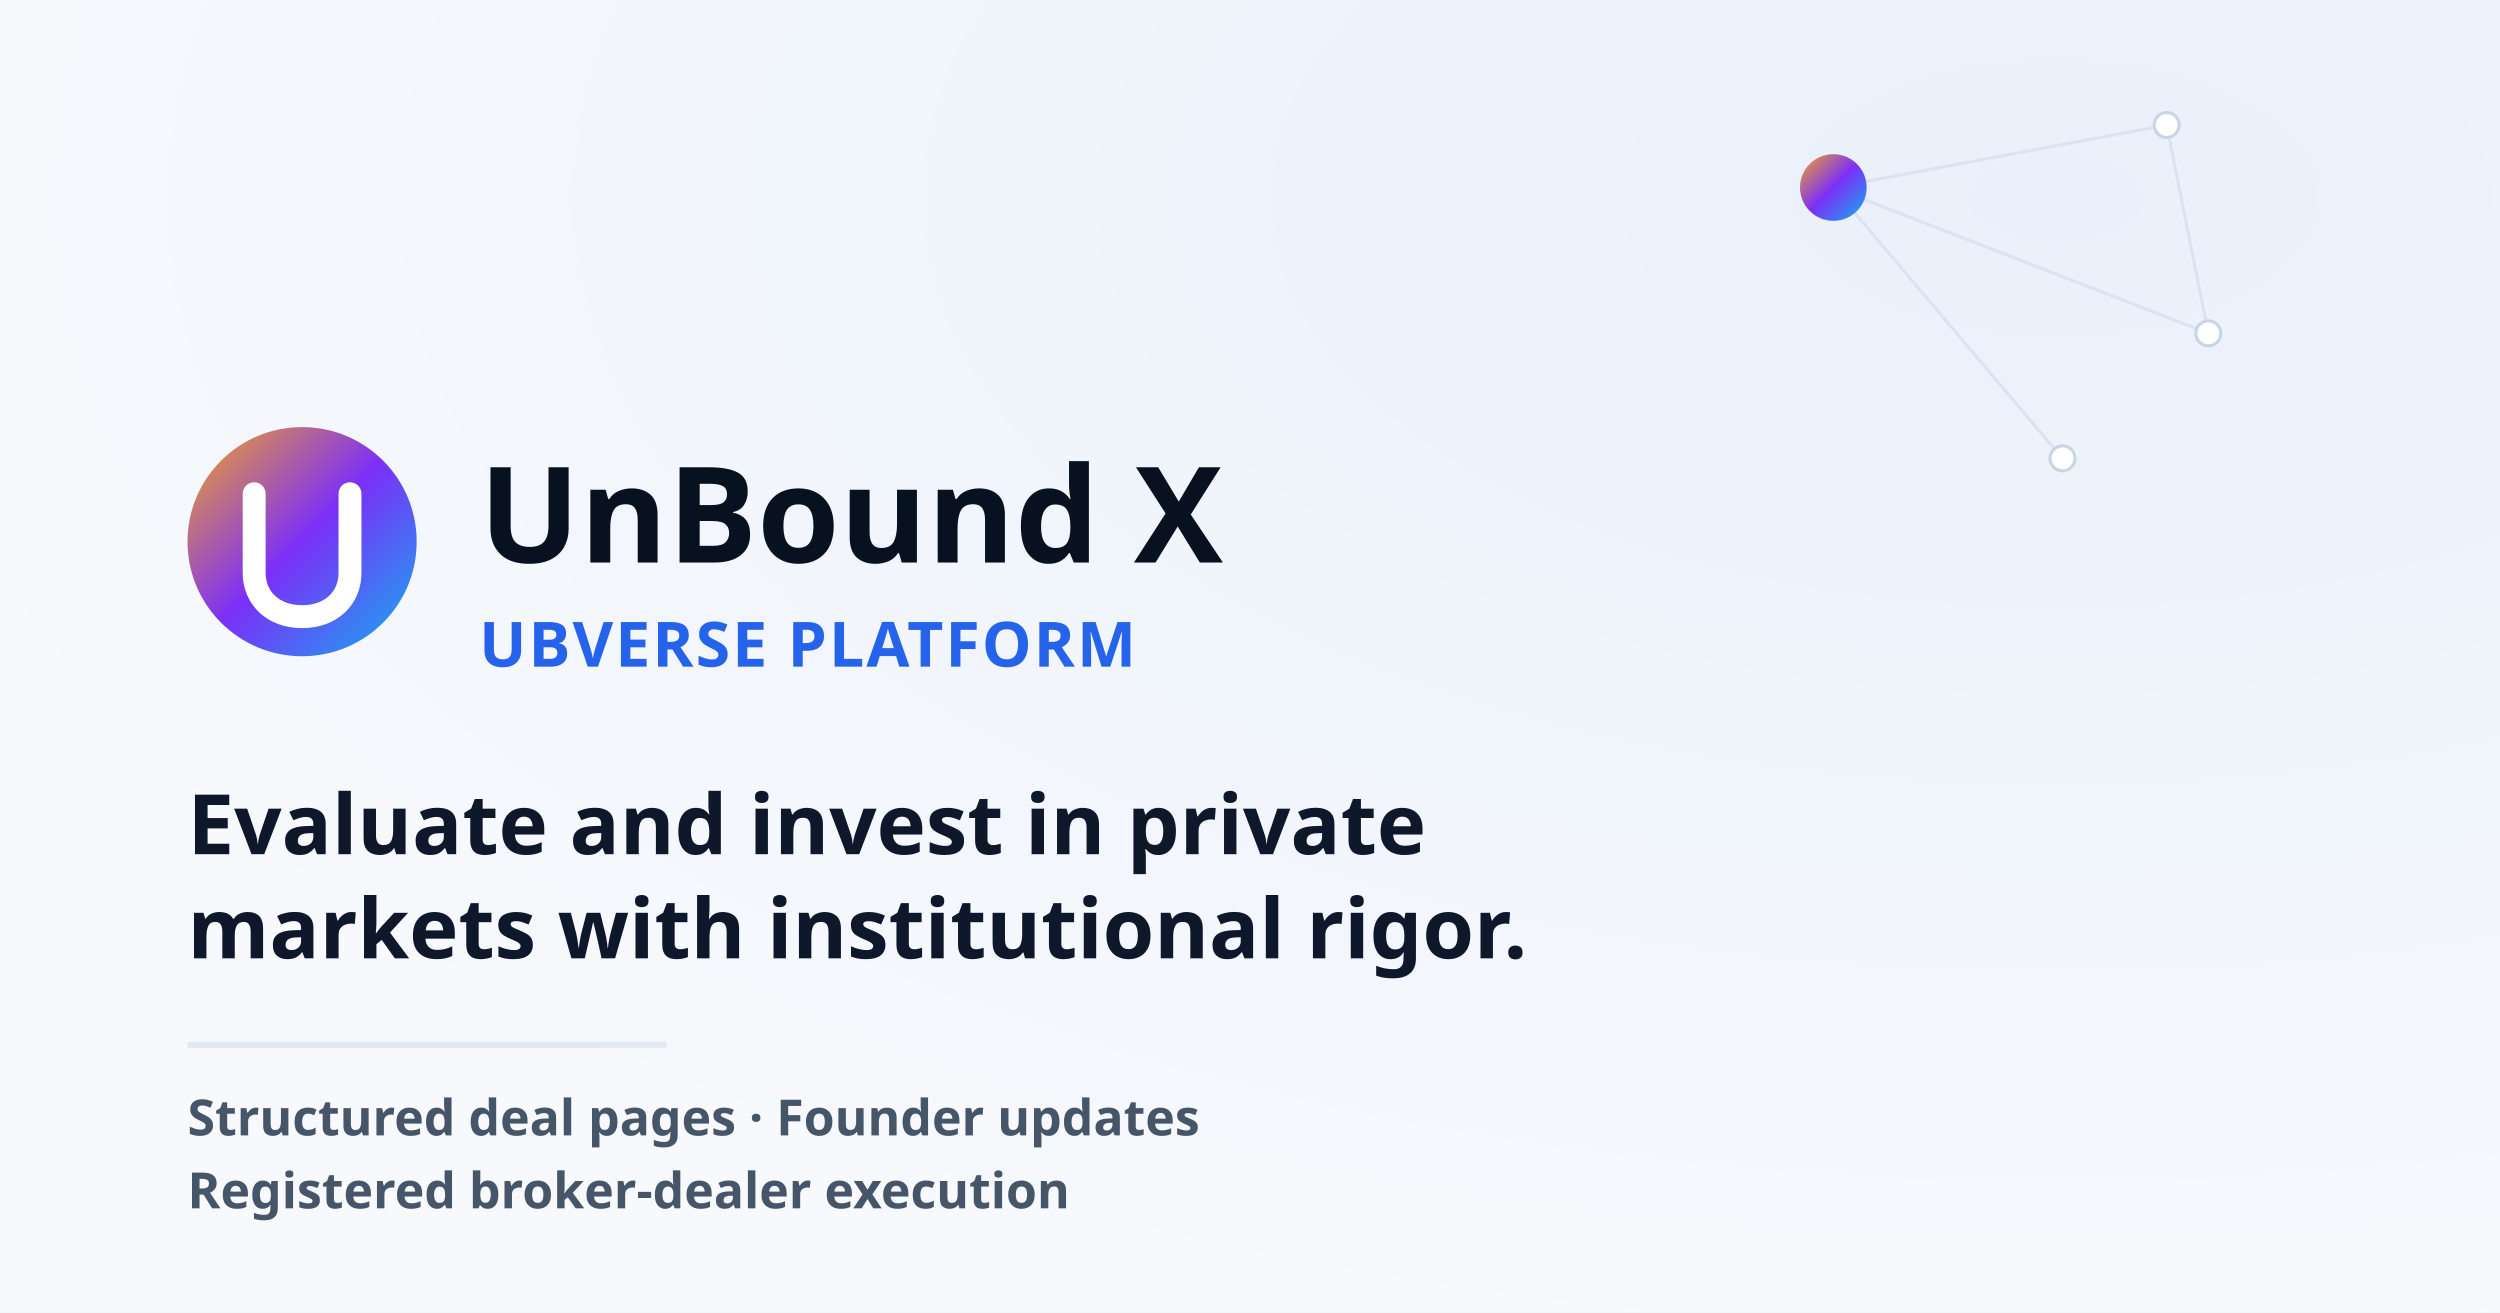
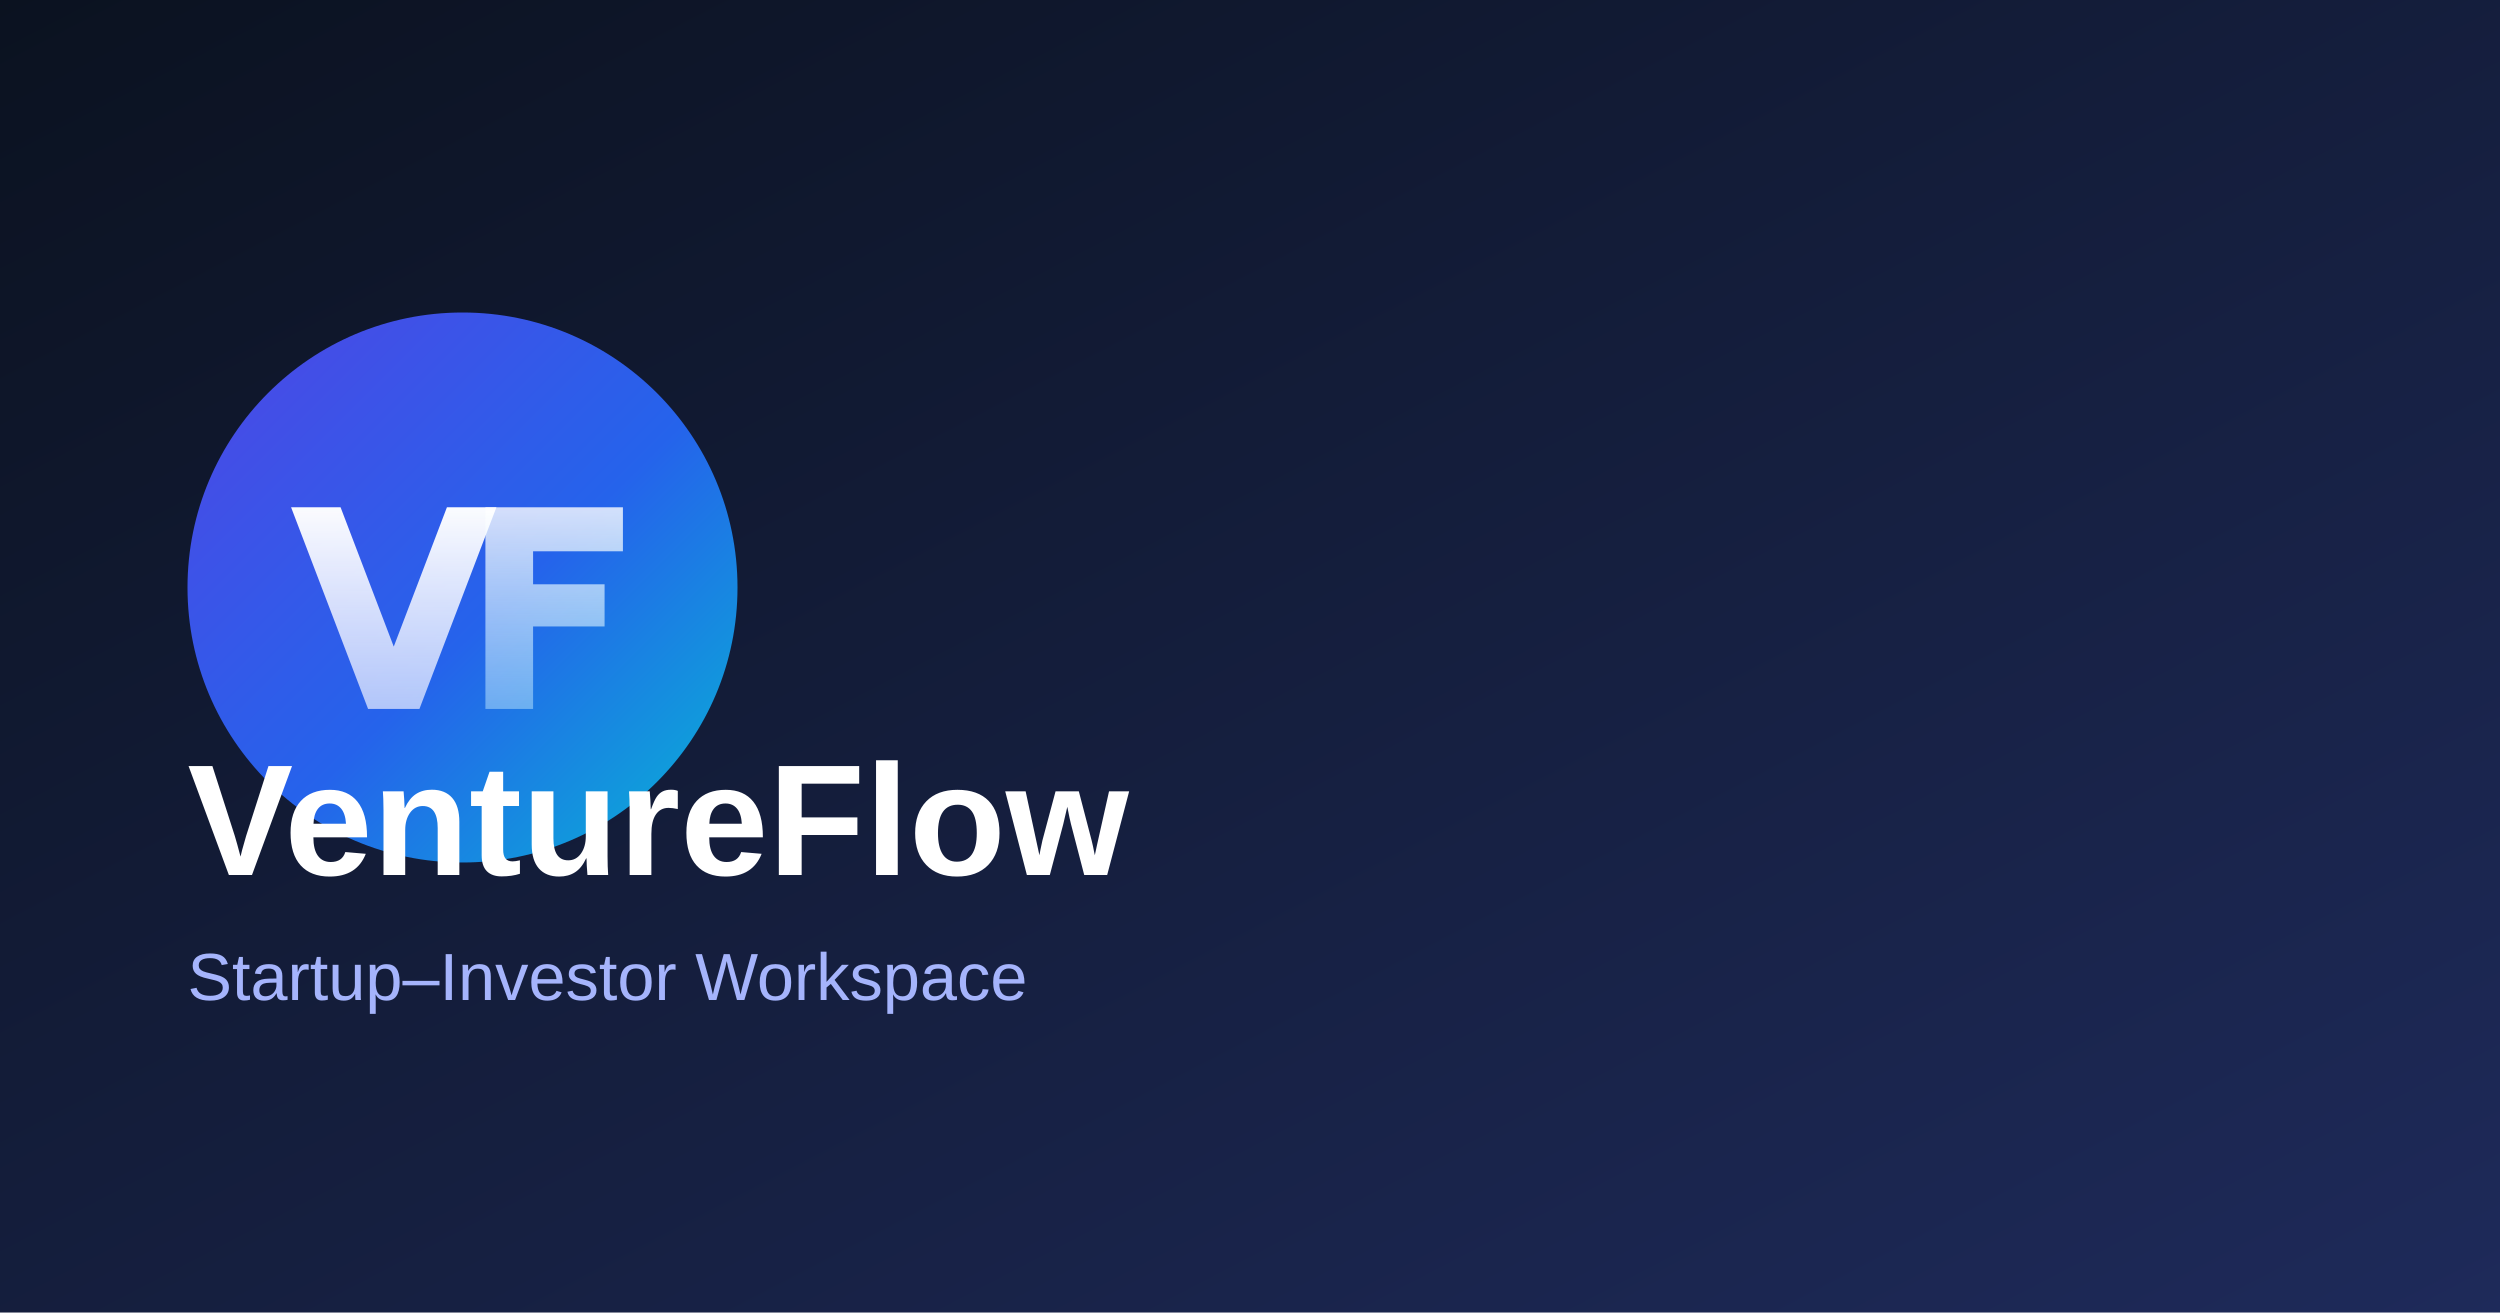
<svg xmlns="http://www.w3.org/2000/svg" width="1200" height="630" viewBox="0 0 1200 630">
  <defs>
-     <linearGradient id="mark" x1="0" y1="0" x2="1" y2="1">
-       <stop offset="0" stop-color="#f5a623" />
-       <stop offset="0.5" stop-color="#7b2ff7" />
-       <stop offset="1" stop-color="#12b0f0" />
+     <linearGradient id="bg" x1="0" y1="0" x2="480" y2="480" gradientUnits="userSpaceOnUse">
+       <stop offset="0" stop-color="#4F46E5" />
+       <stop offset="0.55" stop-color="#2563EB" />
+       <stop offset="1" stop-color="#06B6D4" />
    </linearGradient>
-     <radialGradient id="bgGlow" cx="0.82" cy="0.15" r="0.9">
-       <stop offset="0" stop-color="#eaf0fb" stop-opacity="1" />
-       <stop offset="1" stop-color="#f7f9fc" stop-opacity="1" />
-     </radialGradient>
+     <linearGradient id="a" x1="0" y1="0" x2="0" y2="1">
+       <stop offset="0" stop-color="#fff" stop-opacity="0.98" />
+       <stop offset="1" stop-color="#E0E7FF" stop-opacity="0.75" />
+     </linearGradient>
+     <linearGradient id="b" x1="0" y1="0" x2="0" y2="1">
+       <stop offset="0" stop-color="#fff" stop-opacity="0.8" />
+       <stop offset="1" stop-color="#BAE6FD" stop-opacity="0.5" />
+     </linearGradient>
+     <linearGradient id="og" x1="0" y1="0" x2="1" y2="1">
+       <stop offset="0" stop-color="#0B1220" />
+       <stop offset="1" stop-color="#1E2A5A" />
+     </linearGradient>
  </defs>
-   <rect width="1200" height="630" fill="url(#bgGlow)" />
-   <g stroke="#dbe3f0" stroke-width="1.5">
-     <line x1="880" y1="90" x2="1040" y2="60" />
-     <line x1="880" y1="90" x2="1060" y2="160" />
-     <line x1="880" y1="90" x2="990" y2="220" />
-     <line x1="1040" y1="60" x2="1060" y2="160" />
+   <rect width="1200" height="630" fill="url(#og)" />
+   <g transform="translate(90 150) scale(0.55)">
+     <circle cx="240" cy="240" r="240" fill="url(#bg)" />
+     <g transform="translate(240 258) scale(0.8) translate(-265 -258)">
+       <path d="M78 148 H132 L190 300 L248 148 H302 L218 368 H162 Z" fill="url(#a)" />
+       <path d="M290 148 H440 V196 H342 V232 H420 V278 H342 V368 H290 Z" fill="url(#b)" />
+     </g>
  </g>
-   <g fill="#ffffff" stroke="#c9d4e6" stroke-width="1.5">
-     <circle cx="1040" cy="60" r="6" />
-     <circle cx="1060" cy="160" r="6" />
-     <circle cx="990" cy="220" r="6" />
-   </g>
-   <circle cx="880" cy="90" r="16" fill="url(#mark)" />
-   <g transform="translate(90,205)">
-     <circle cx="55" cy="55" r="55" fill="url(#mark)" />
-     <path d="M32 32 V70 C32 82 41 91 55 91 C69 91 78 82 78 70 V32" fill="none" stroke="#ffffff" stroke-width="11" stroke-linecap="round" />
-   </g>
-   <text x="230" y="270" font-family="Figtree" font-weight="800" font-size="64" fill="#07111f">UnBound X</text>
-   <text x="230" y="320" font-family="Figtree" font-weight="800" font-size="30" fill="#2563eb" letter-spacing="1">UBVERSE PLATFORM</text>
-   <text x="90" y="410" font-family="Figtree" font-weight="800" font-size="40" fill="#0f172a">Evaluate and invest in private</text>
-   <text x="90" y="460" font-family="Figtree" font-weight="800" font-size="40" fill="#0f172a">markets with institutional rigor.</text>
-   <rect x="90" y="500" width="230" height="3" fill="#e2e8f0" />
-   <text x="90" y="545" font-family="Figtree" font-weight="600" font-size="24" fill="#475569">Structured deal pages · Founder updates</text>
-   <text x="90" y="580" font-family="Figtree" font-weight="600" font-size="24" fill="#475569">Registered broker-dealer execution</text>
+   <text x="90" y="420" font-family="Figtree, Arial, sans-serif" font-size="76" font-weight="800" fill="#fff">VentureFlow</text>
+   <text x="90" y="480" font-family="Figtree, Arial, sans-serif" font-size="32" fill="#A5B4FC">Startup–Investor Workspace</text>
</svg>
